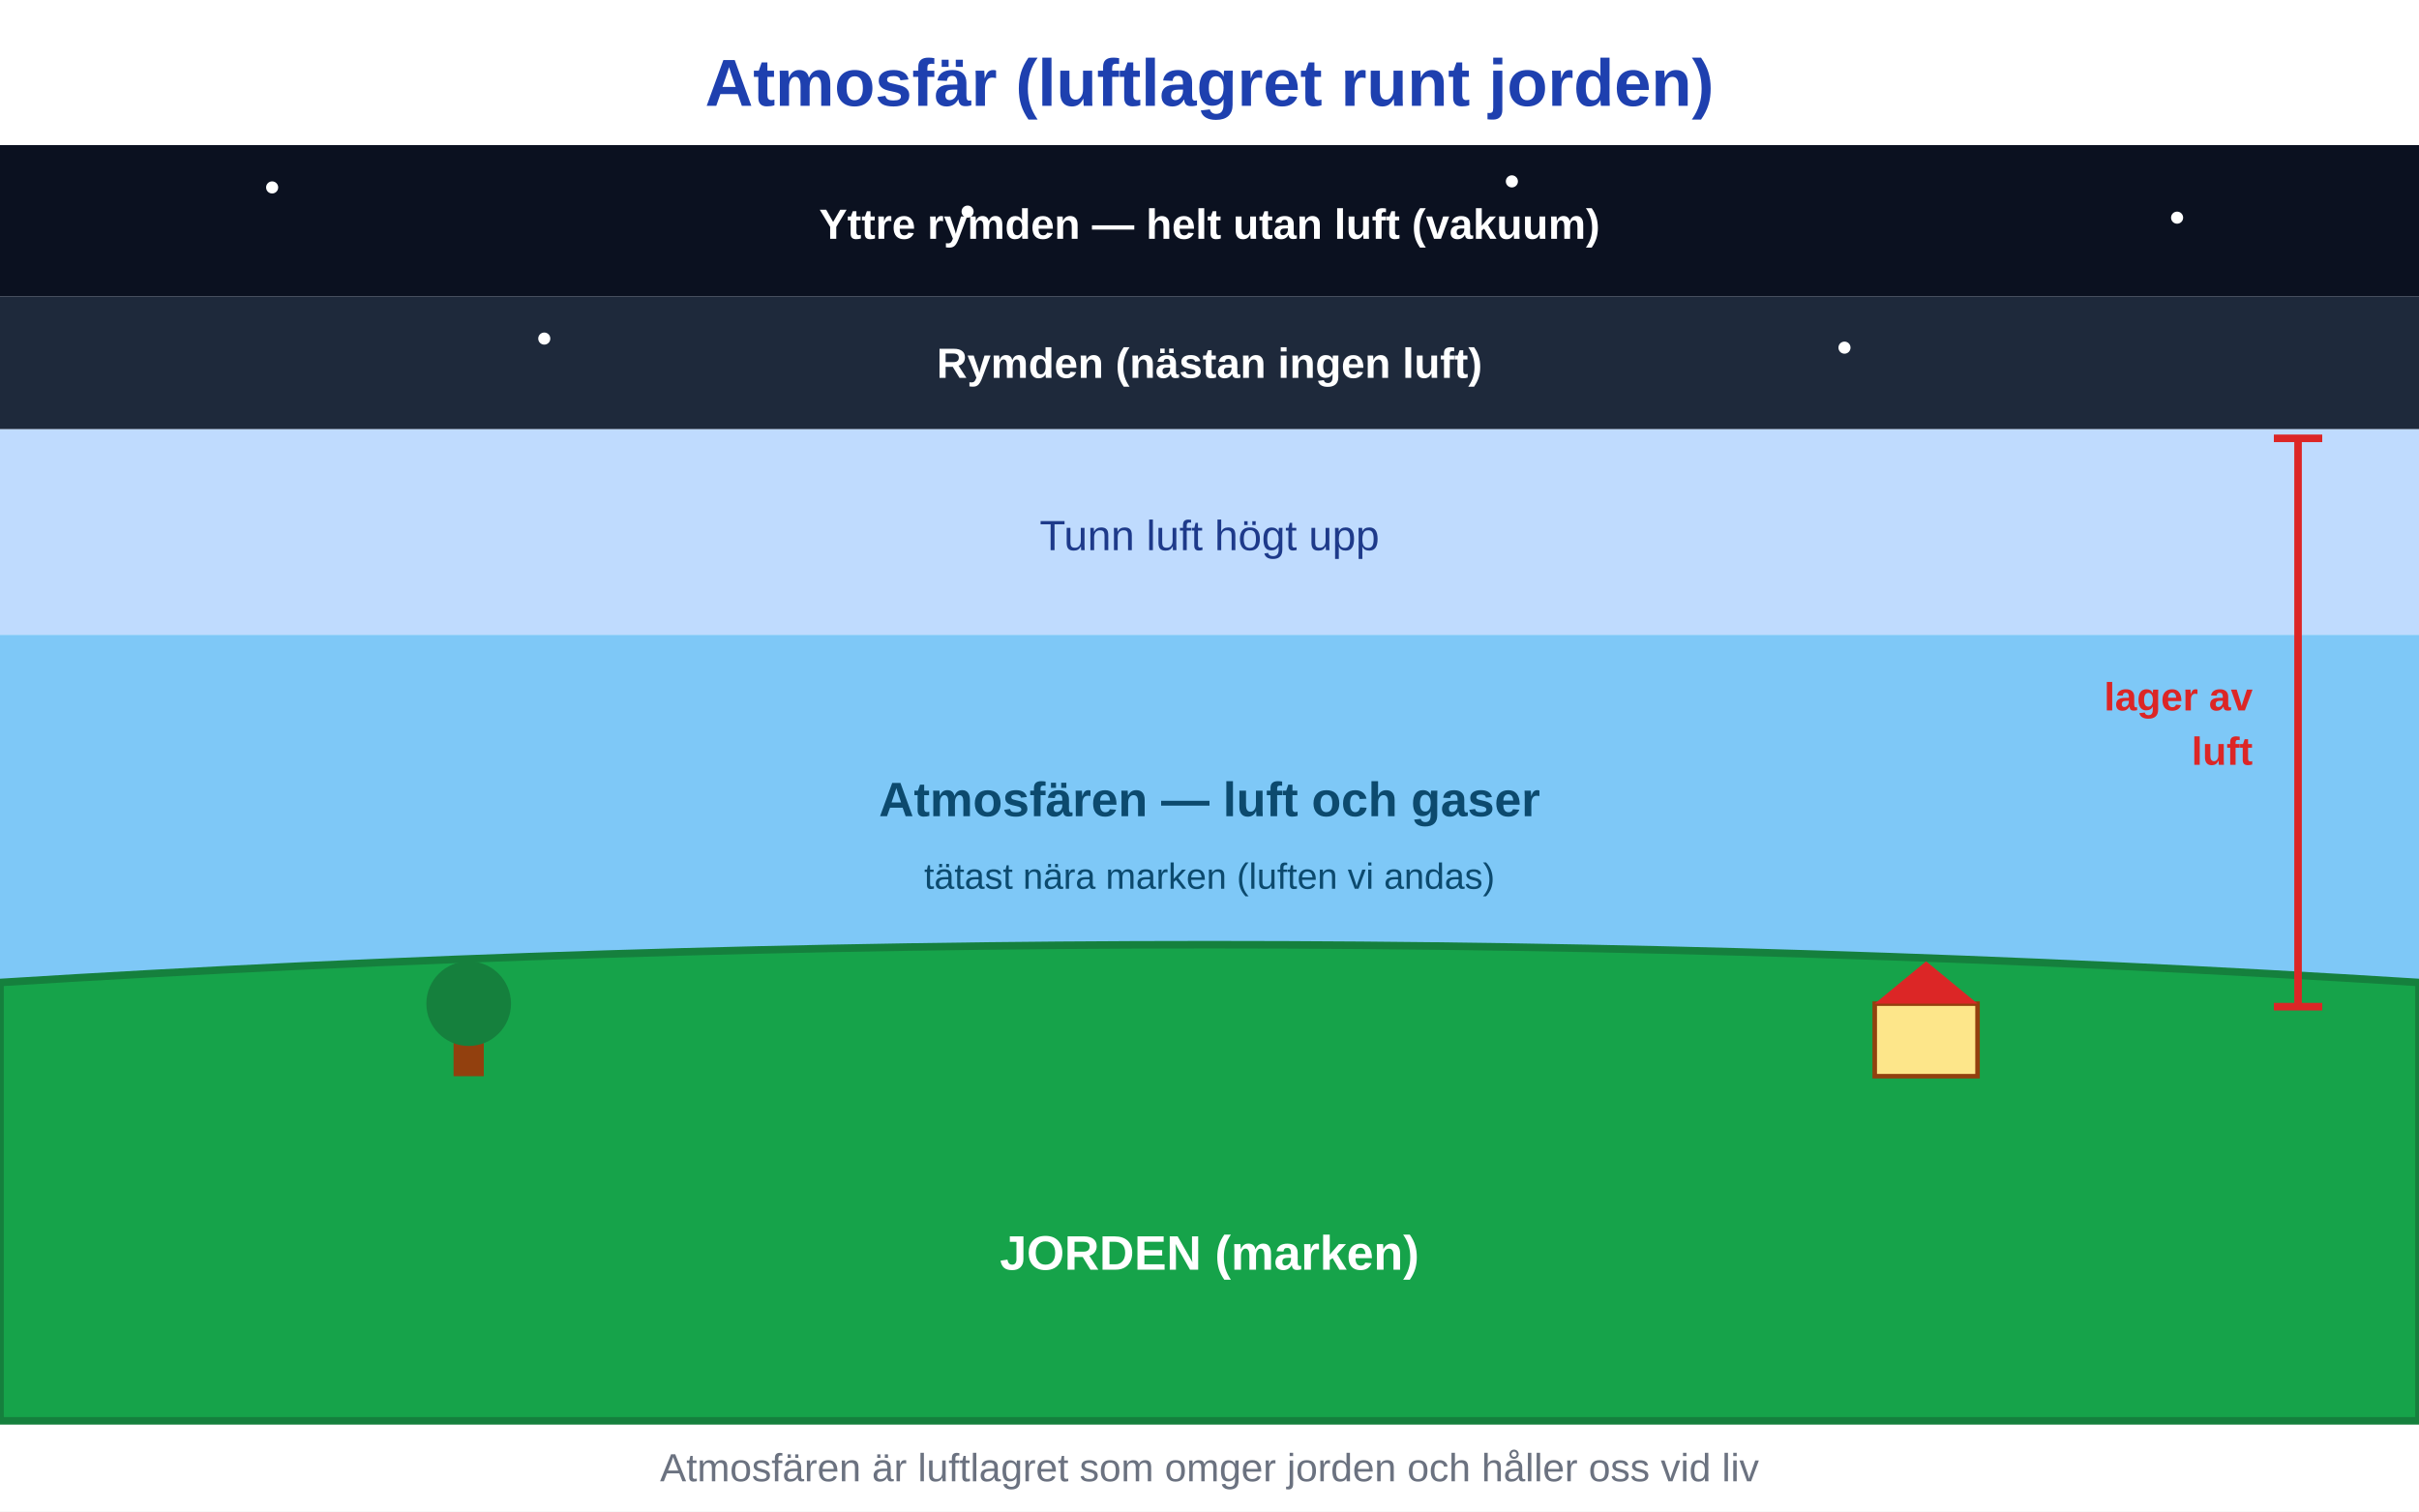
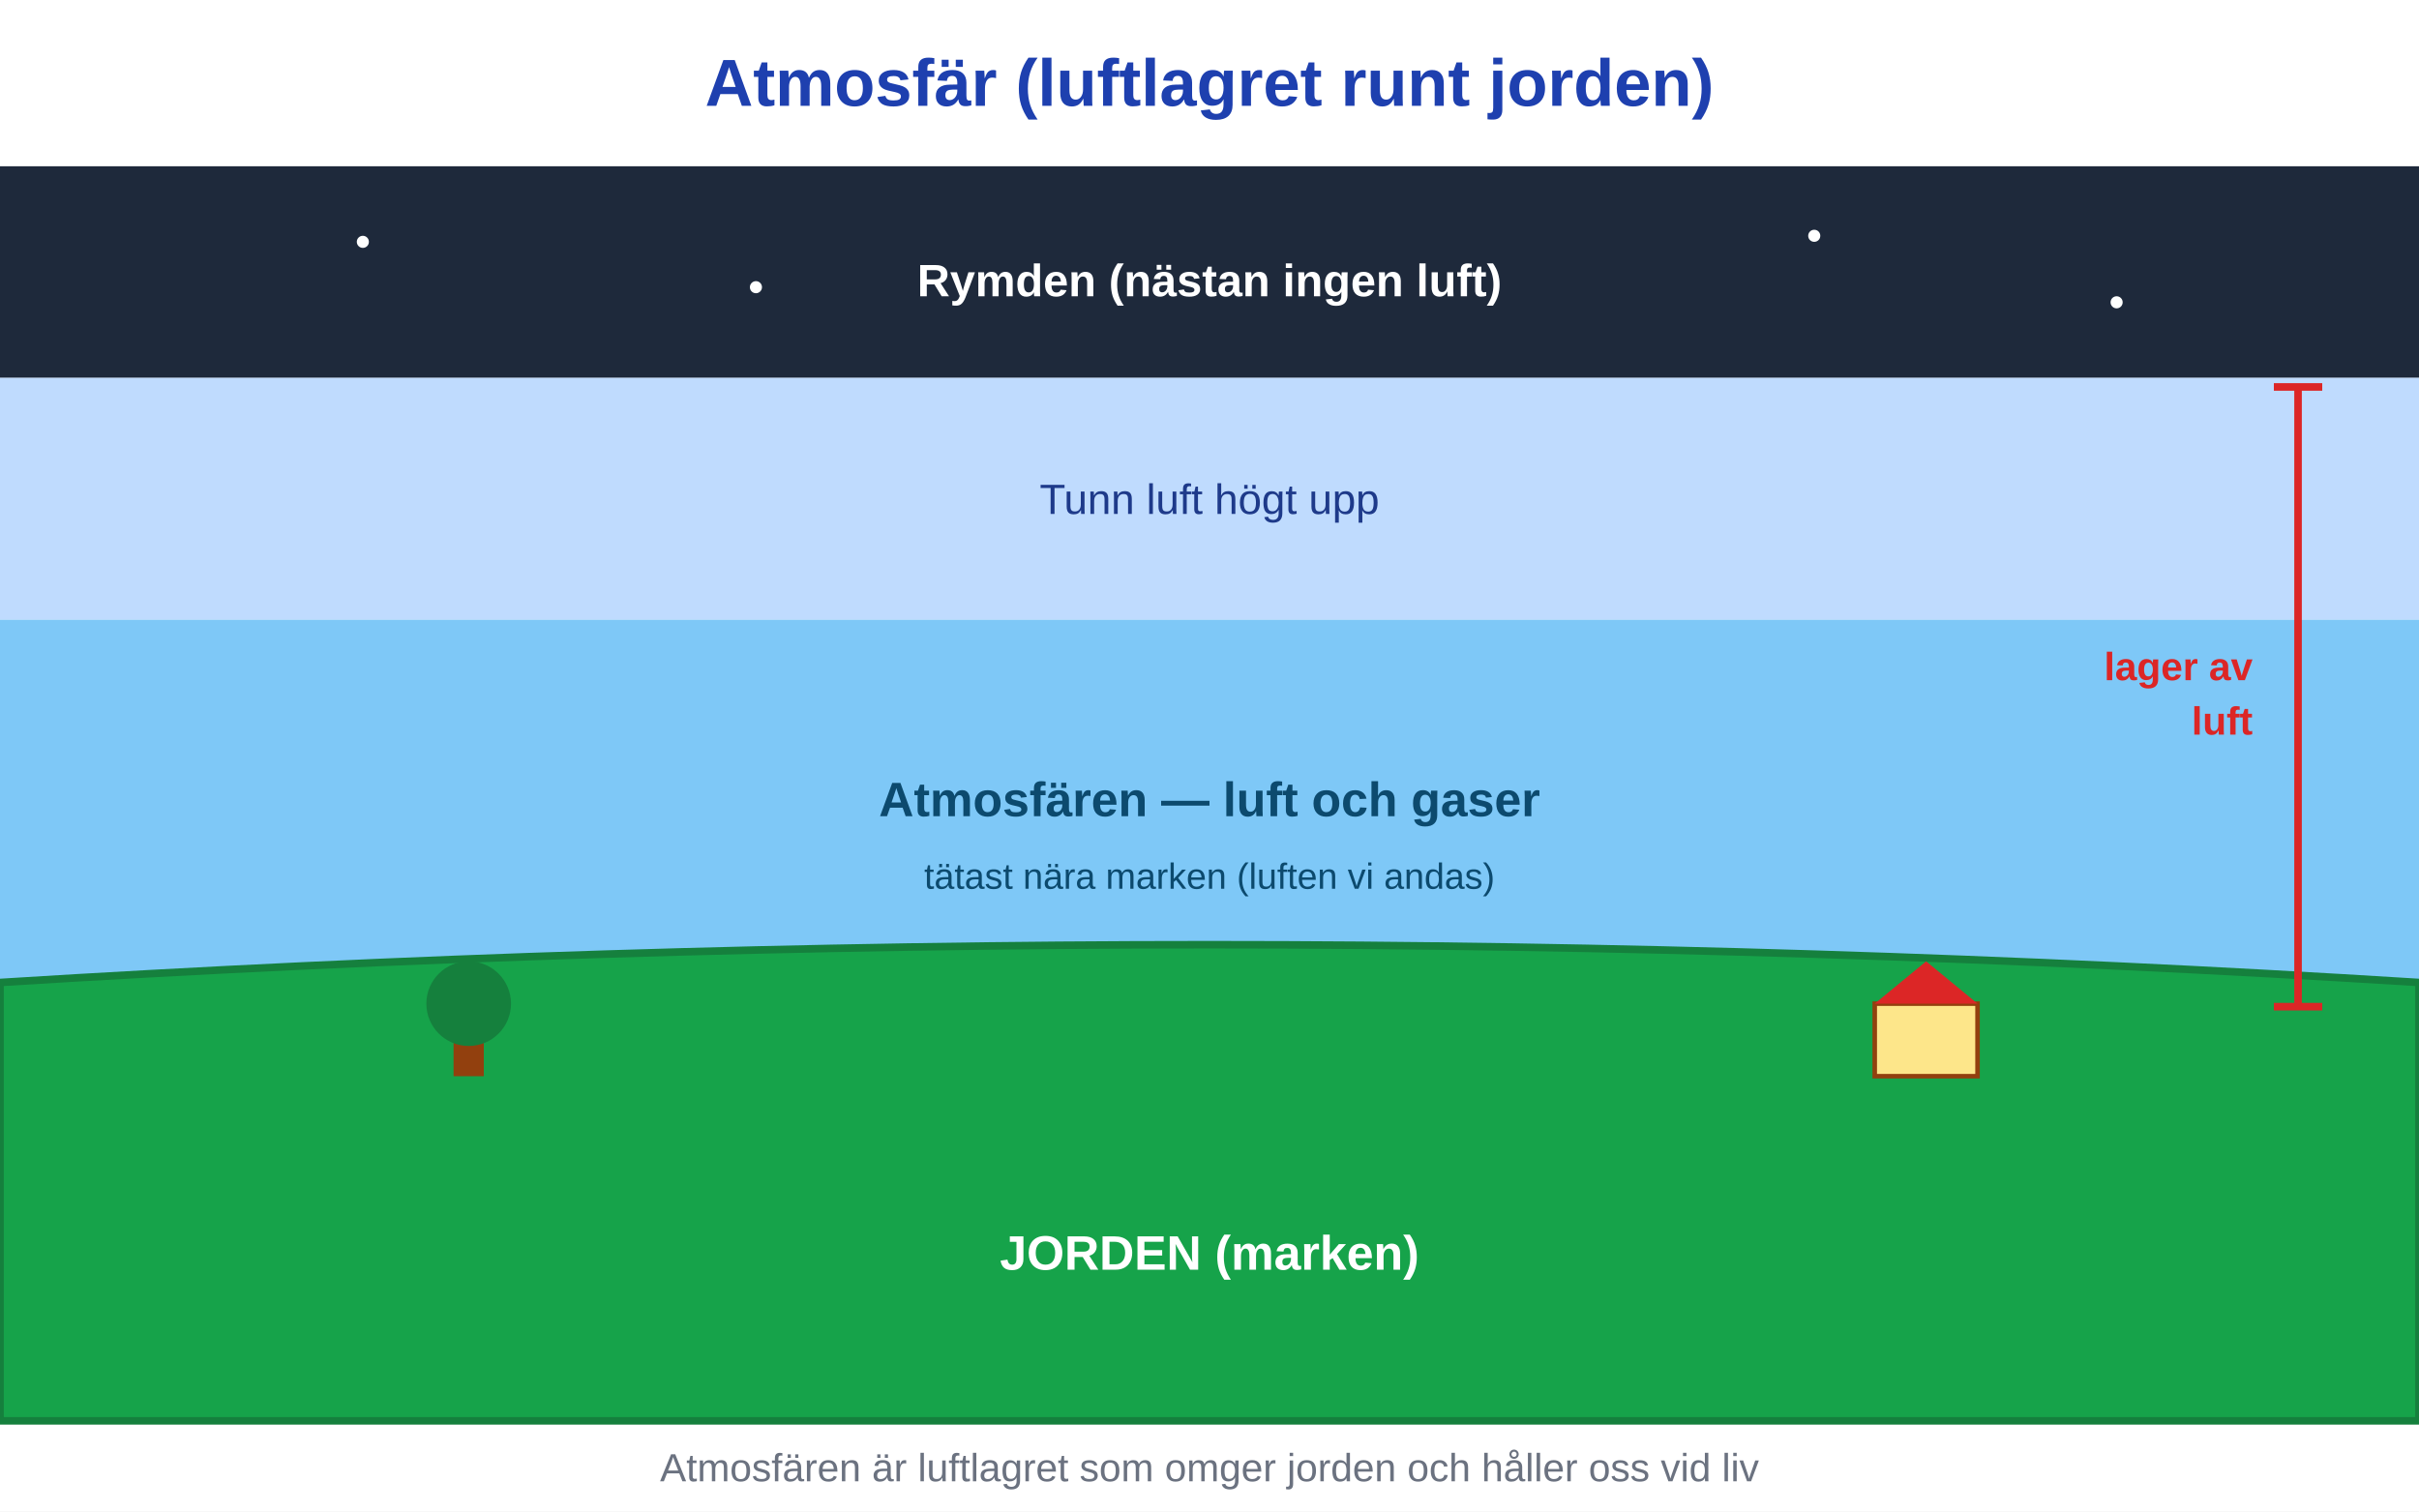
<svg xmlns="http://www.w3.org/2000/svg" viewBox="0 0 800 500" width="800" height="500">
  <rect width="800" height="500" fill="white" />
  <text x="400" y="35" font-family="Arial,sans-serif" font-size="22" fill="#1e40af" text-anchor="middle" font-weight="bold">Atmosfär (luftlagret runt jorden)</text>
-   <rect x="0" y="48" width="800" height="50" fill="#0b1120" />
-   <text x="400" y="79" font-family="Arial,sans-serif" font-size="14" fill="white" text-anchor="middle" font-weight="bold">Yttre rymden — helt utan luft (vakuum)</text>
-   <circle cx="90" cy="62" r="2" fill="white" />
-   <circle cx="320" cy="70" r="2" fill="white" />
-   <circle cx="500" cy="60" r="2" fill="white" />
-   <circle cx="720" cy="72" r="2" fill="white" />
-   <rect x="0" y="98" width="800" height="44" fill="#1e293b" />
-   <text x="400" y="125" font-family="Arial,sans-serif" font-size="14" fill="white" text-anchor="middle" font-weight="bold">Rymden (nästan ingen luft)</text>
-   <circle cx="180" cy="112" r="2" fill="white" />
-   <circle cx="610" cy="115" r="2" fill="white" />
-   <rect x="0" y="142" width="800" height="68" fill="#bfdbfe" />
-   <text x="400" y="182" font-family="Arial,sans-serif" font-size="14" fill="#1e3a8a" text-anchor="middle">Tunn luft högt upp</text>
-   <rect x="0" y="210" width="800" height="115" fill="#7ec8f7" />
+   <rect x="0" y="55" width="800" height="70" fill="#1e293b" />
+   <text x="400" y="98" font-family="Arial,sans-serif" font-size="15" fill="white" text-anchor="middle" font-weight="bold">Rymden (nästan ingen luft)</text>
+   <circle cx="120" cy="80" r="2" fill="white" />
+   <circle cx="250" cy="95" r="2" fill="white" />
+   <circle cx="600" cy="78" r="2" fill="white" />
+   <circle cx="700" cy="100" r="2" fill="white" />
+   <rect x="0" y="125" width="800" height="80" fill="#bfdbfe" />
+   <text x="400" y="170" font-family="Arial,sans-serif" font-size="14" fill="#1e3a8a" text-anchor="middle">Tunn luft högt upp</text>
+   <rect x="0" y="205" width="800" height="120" fill="#7ec8f7" />
  <text x="400" y="270" font-family="Arial,sans-serif" font-size="16" fill="#0c4a6e" text-anchor="middle" font-weight="bold">Atmosfären — luft och gaser</text>
  <text x="400" y="294" font-family="Arial,sans-serif" font-size="12" fill="#0c4a6e" text-anchor="middle">tätast nära marken (luften vi andas)</text>
  <path d="M 0 325 L 0 470 L 800 470 L 800 325 Q 400 300 0 325 Z" fill="#16a34a" stroke="#15803d" stroke-width="2.5" />
  <text x="400" y="420" font-family="Arial,sans-serif" font-size="16" fill="white" text-anchor="middle" font-weight="bold">JORDEN (marken)</text>
  <rect x="150" y="338" width="10" height="18" fill="#92400e" />
  <circle cx="155" cy="332" r="14" fill="#15803d" />
  <rect x="620" y="332" width="34" height="24" fill="#fde68a" stroke="#92400e" stroke-width="1.5" />
  <polygon points="620,332 637,318 654,332" fill="#dc2626" />
-   <line x1="760" y1="145" x2="760" y2="333" stroke="#dc2626" stroke-width="2.5" />
-   <line x1="752" y1="145" x2="768" y2="145" stroke="#dc2626" stroke-width="2.5" />
+   <line x1="760" y1="128" x2="760" y2="333" stroke="#dc2626" stroke-width="2.5" />
+   <line x1="752" y1="128" x2="768" y2="128" stroke="#dc2626" stroke-width="2.5" />
  <line x1="752" y1="333" x2="768" y2="333" stroke="#dc2626" stroke-width="2.5" />
-   <text x="745" y="235" font-family="Arial,sans-serif" font-size="13" fill="#dc2626" text-anchor="end" font-weight="bold">lager av</text>
-   <text x="745" y="253" font-family="Arial,sans-serif" font-size="13" fill="#dc2626" text-anchor="end" font-weight="bold">luft</text>
+   <text x="745" y="225" font-family="Arial,sans-serif" font-size="13" fill="#dc2626" text-anchor="end" font-weight="bold">lager av</text>
+   <text x="745" y="243" font-family="Arial,sans-serif" font-size="13" fill="#dc2626" text-anchor="end" font-weight="bold">luft</text>
  <text x="400" y="490" font-family="Arial,sans-serif" font-size="13" fill="#6b7280" text-anchor="middle">Atmosfären är luftlagret som omger jorden och håller oss vid liv</text>
</svg>
